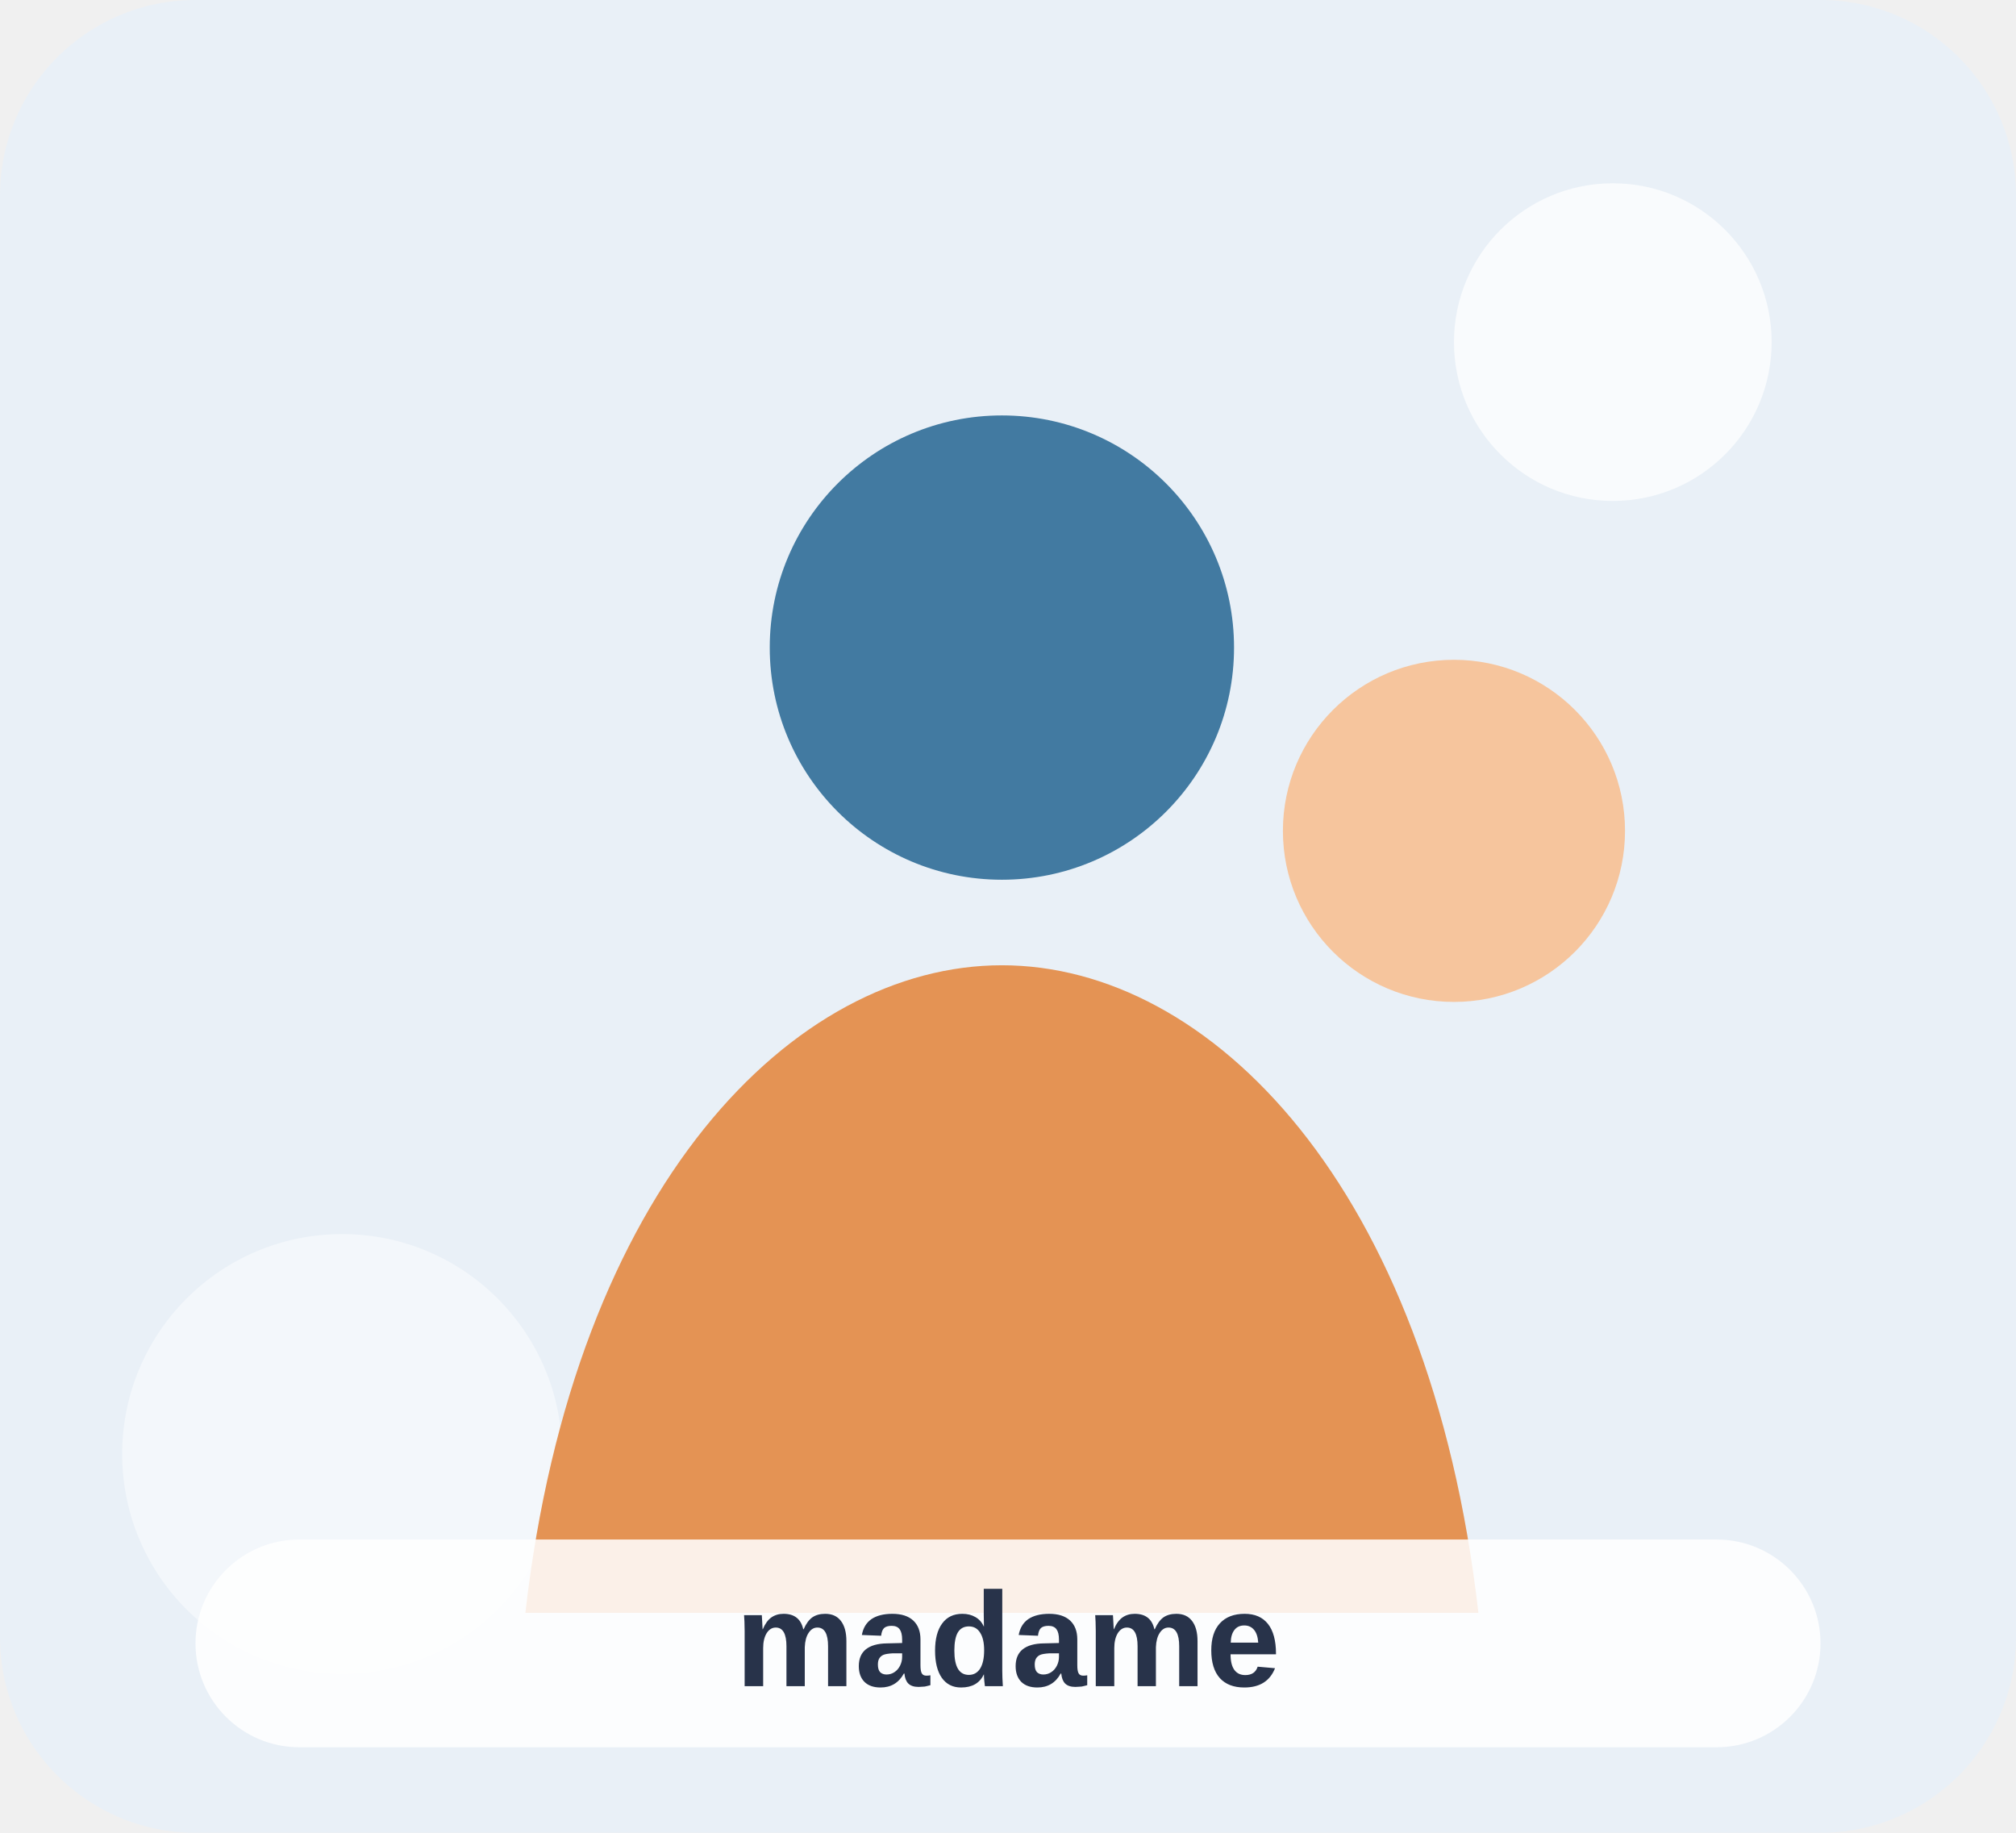
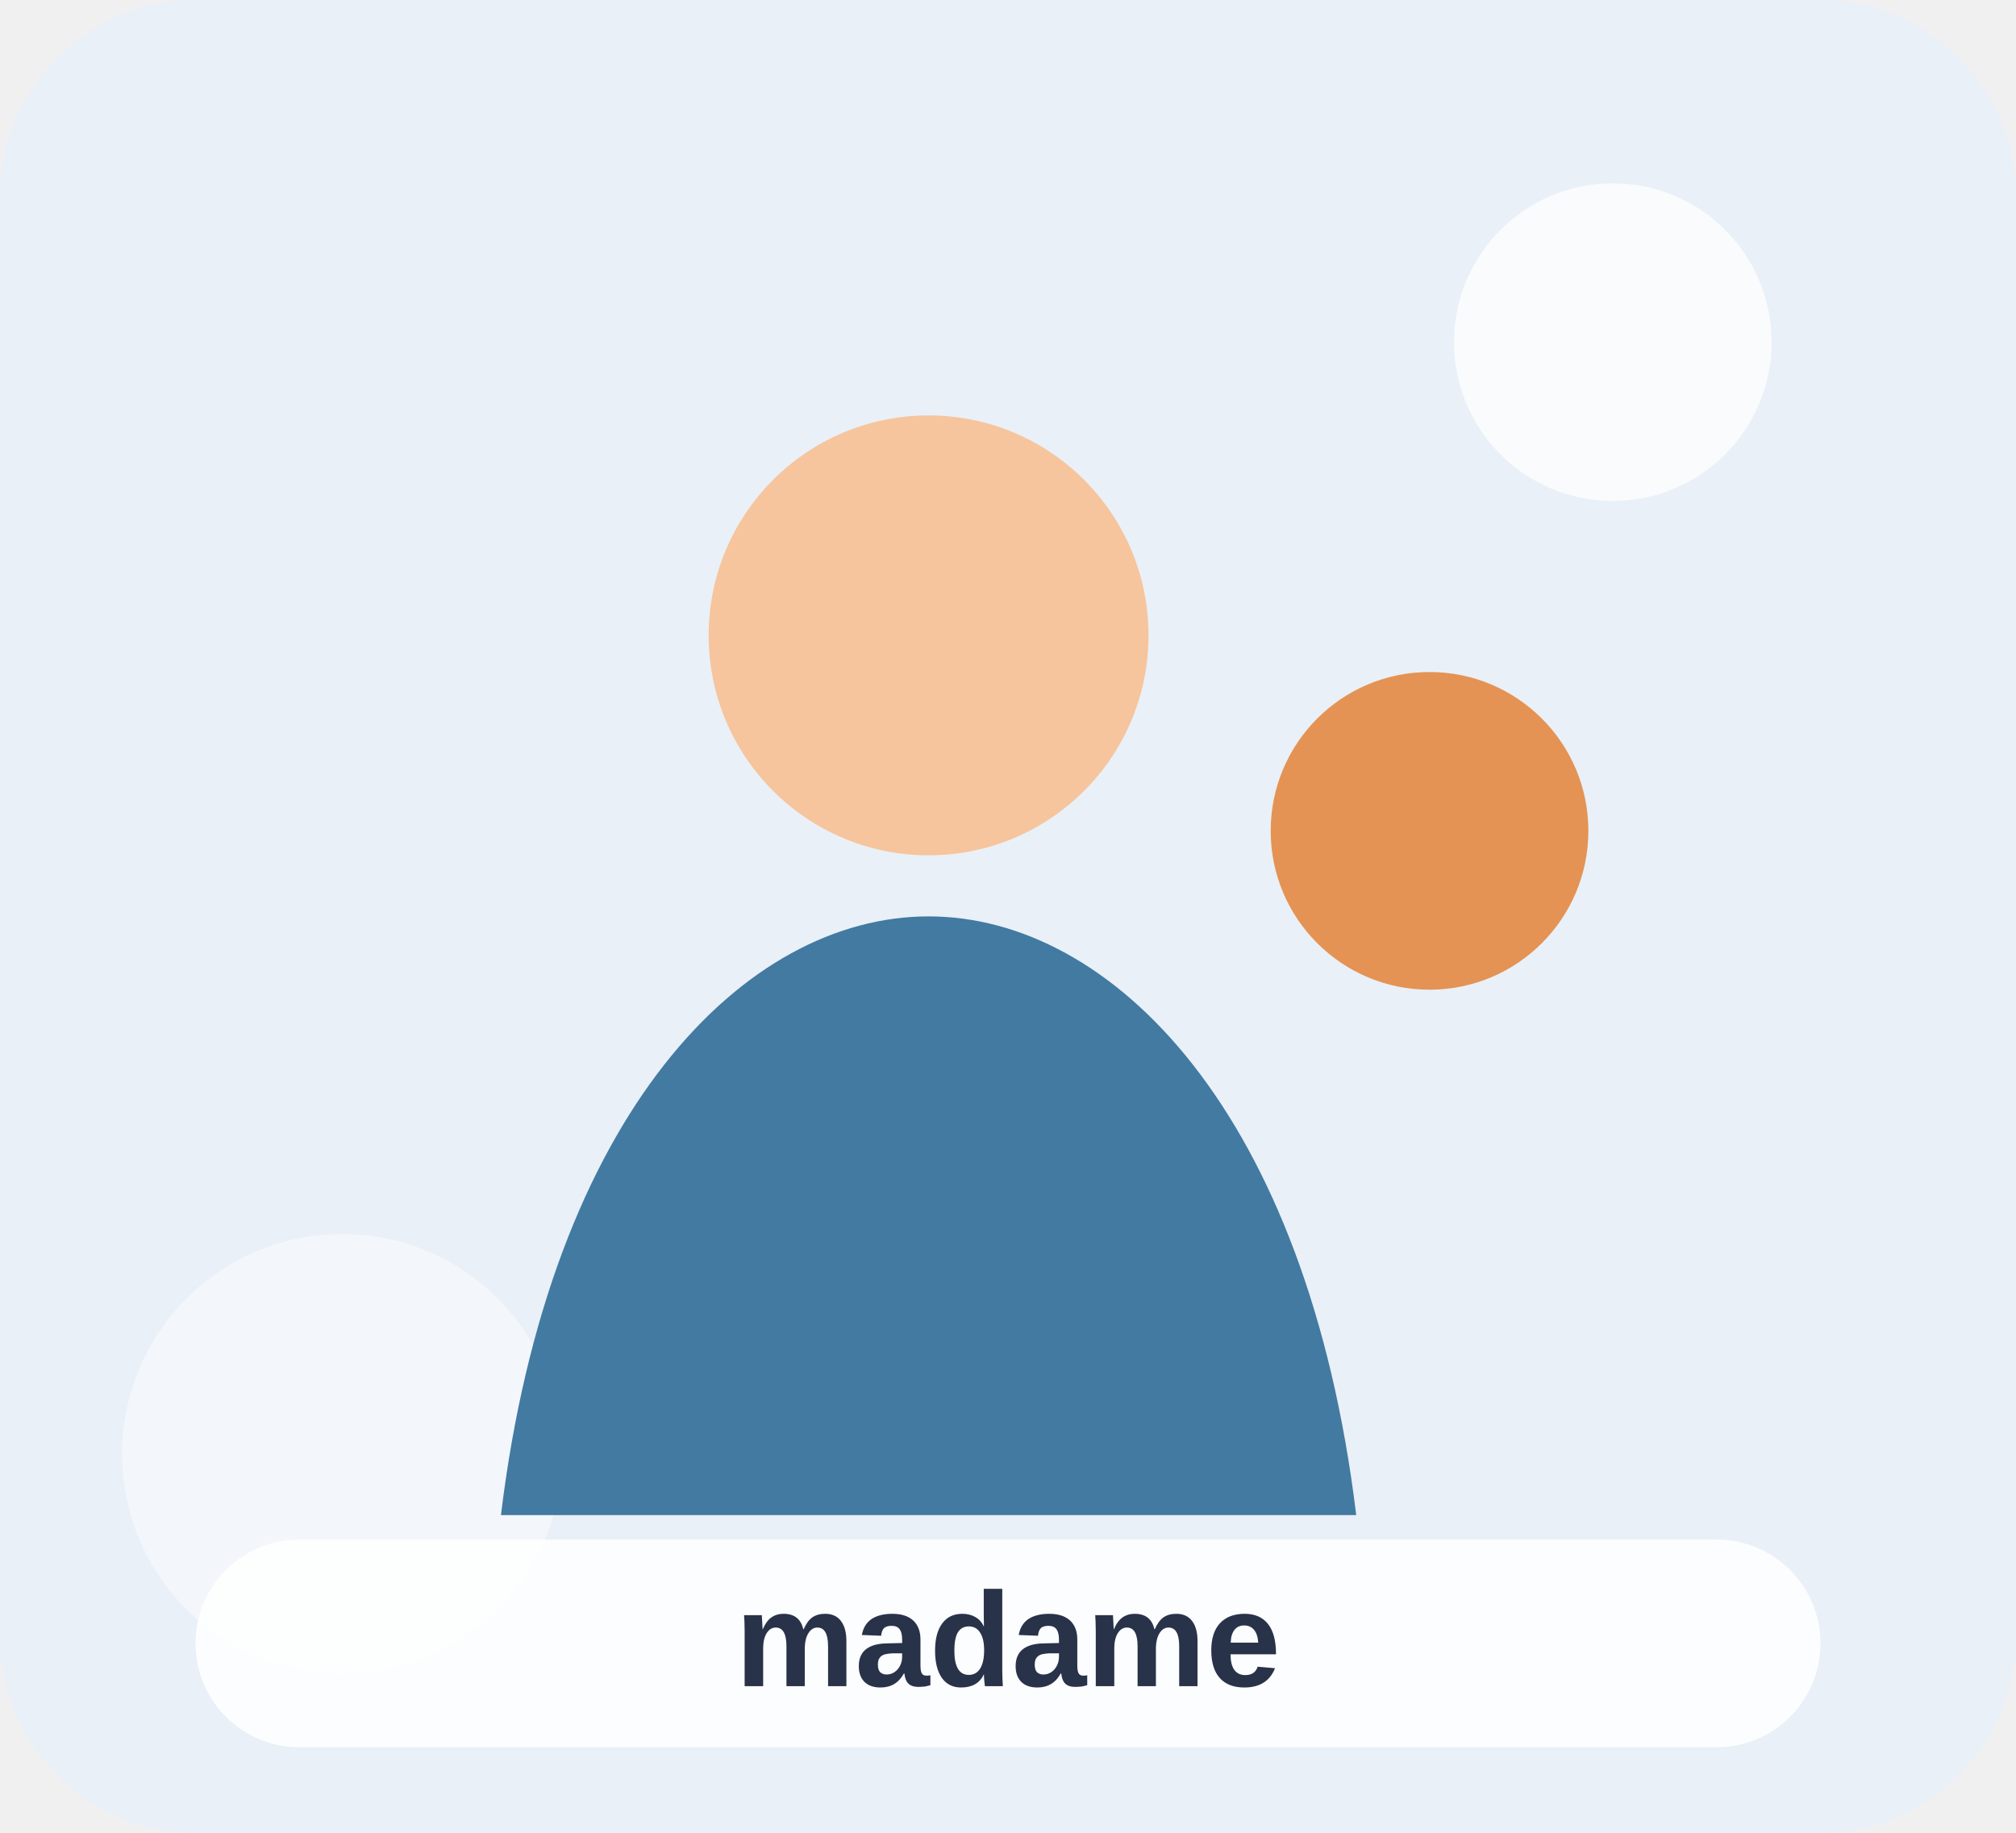
<svg xmlns="http://www.w3.org/2000/svg" width="330" height="300" viewBox="0 0 165 150" role="img" aria-labelledby="title desc">
  <rect width="165" height="150" rx="16" fill="#E9F0F7" />
  <circle cx="132" cy="28" r="13" fill="#fff" opacity=".72" />
  <circle cx="28" cy="119" r="18" fill="#fff" opacity=".45" />
-   <circle cx="82" cy="53" r="19" fill="#427AA1" />
-   <path d="M43 132c4-35 22-53 39-53s35 18 39 53" fill="#E49354" />
-   <circle cx="119" cy="68" r="14" fill="#F6C59D" />
+   <circle cx="76" cy="52" r="18" fill="#F6C59D" />
+   <path d="M41 124c4-33 20-49 35-49s31 16 35 49" fill="#427AA1" />
+   <circle cx="117" cy="68" r="13" fill="#E49354" />
  <rect x="16" y="126" width="133" height="17" rx="8.5" fill="#fff" opacity=".86" />
  <text x="82.5" y="138" text-anchor="middle" font-family="Arial, sans-serif" font-size="11" font-weight="700" fill="#28334A">madame</text>
</svg>
